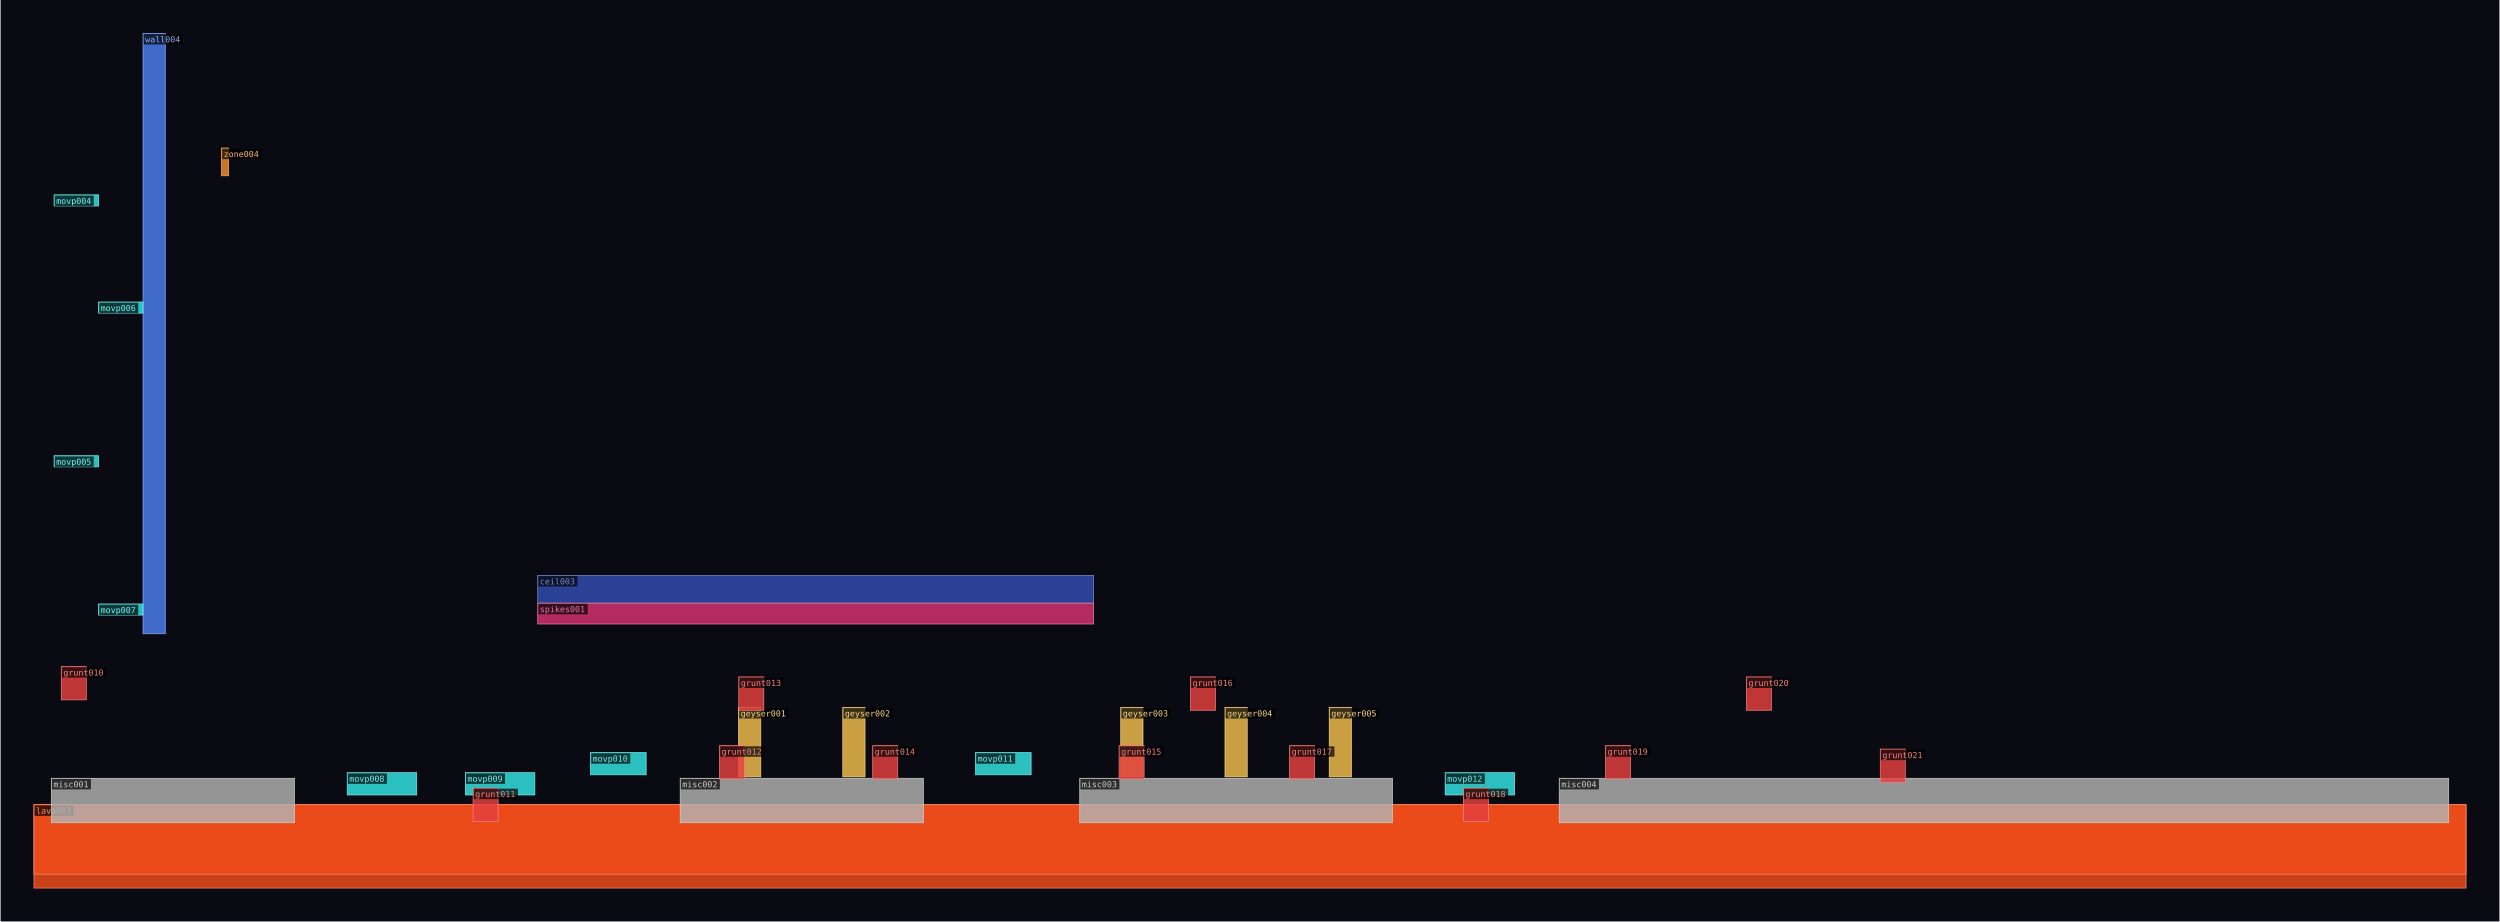
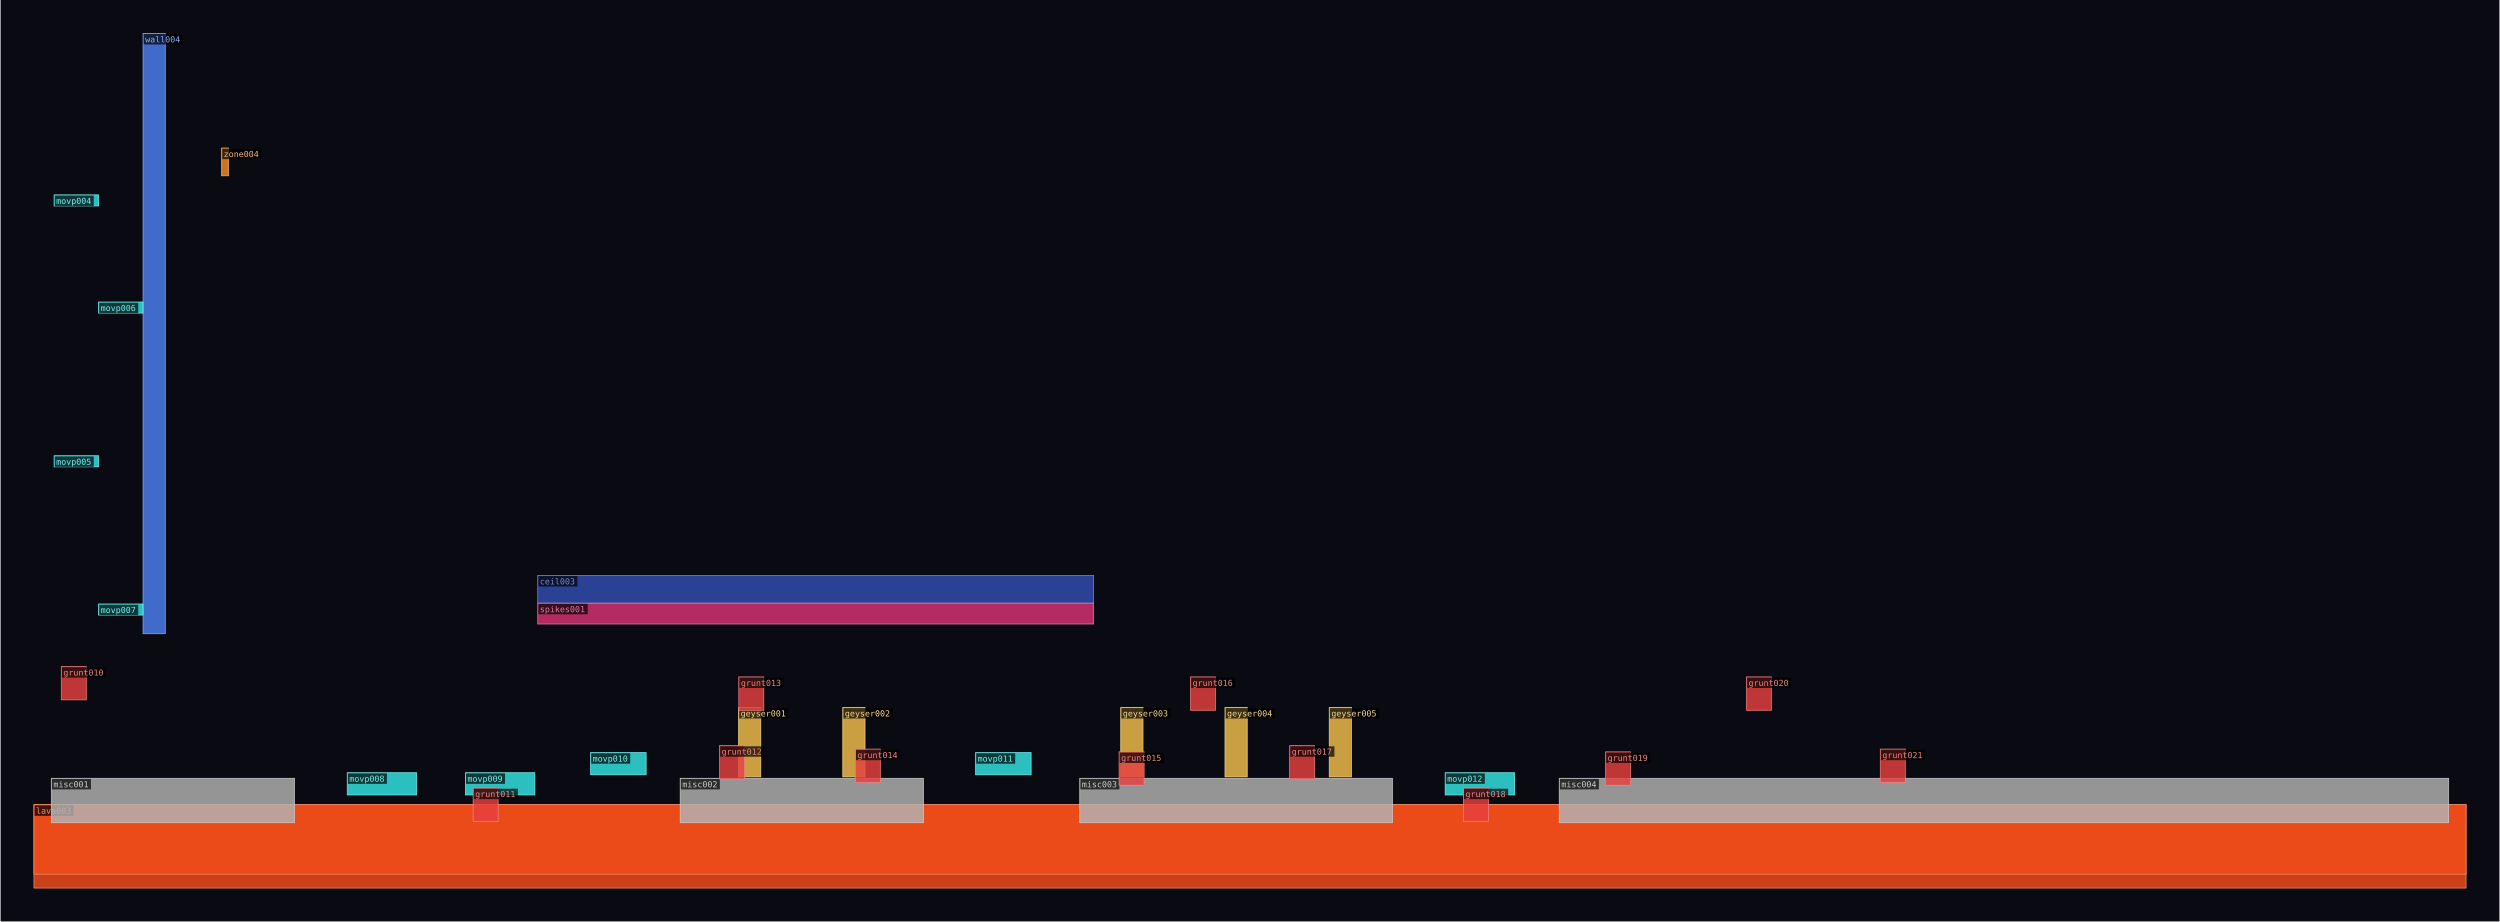
<svg xmlns="http://www.w3.org/2000/svg" viewBox="2854 384 7192 2652" width="2800" height="1032" font-family="monospace">
  <rect x="2854" y="384" width="7192" height="2652" fill="#0a0a12" />
  <rect x="2950" y="2700" width="7000" height="240" fill="#f24d1a" fill-opacity="0.82" stroke="#f78b6a" stroke-width="2" />
  <rect x="2952" y="2702" width="112.16" height="30" fill="#000000" fill-opacity="0.7" />
  <text x="2956" y="2726" font-size="24" fill="#f78b6a">lava004</text>
  <rect x="2950" y="2700" width="7000" height="200" fill="#f24d1a" fill-opacity="0.82" stroke="#f78b6a" stroke-width="2" />
  <rect x="2952" y="2702" width="112.16" height="30" fill="#000000" fill-opacity="0.7" />
  <text x="2956" y="2726" font-size="24" fill="#f78b6a">lava003</text>
  <rect x="7340" y="2624" width="2560" height="128" fill="#b3b3b3" fill-opacity="0.82" stroke="#cdcdcd" stroke-width="2" />
  <rect x="7342" y="2626" width="112.16" height="30" fill="#000000" fill-opacity="0.7" />
  <text x="7346" y="2650" font-size="24" fill="#cdcdcd">misc004</text>
  <rect x="4400" y="2040" width="1600" height="80" fill="#334db3" fill-opacity="0.82" stroke="#7a8bcd" stroke-width="2" />
  <rect x="4402" y="2042" width="112.16" height="30" fill="#000000" fill-opacity="0.7" />
  <text x="4406" y="2066" font-size="24" fill="#7a8bcd">ceil003</text>
  <rect x="5960" y="2624" width="900" height="128" fill="#b3b3b3" fill-opacity="0.82" stroke="#cdcdcd" stroke-width="2" />
  <rect x="5962" y="2626" width="112.16" height="30" fill="#000000" fill-opacity="0.7" />
  <text x="5966" y="2650" font-size="24" fill="#cdcdcd">misc003</text>
  <rect x="3264" y="480" width="64" height="1728" fill="#4d80f2" fill-opacity="0.82" stroke="#8bacf7" stroke-width="2" />
  <rect x="3266" y="482" width="112.16" height="30" fill="#000000" fill-opacity="0.7" />
  <text x="3270" y="506" font-size="24" fill="#8bacf7">wall004</text>
  <rect x="4400" y="2120" width="1600" height="60" fill="#d93373" fill-opacity="0.82" stroke="#e67aa4" stroke-width="2" />
  <rect x="4402" y="2122" width="141.92" height="30" fill="#000000" fill-opacity="0.7" />
  <text x="4406" y="2146" font-size="24" fill="#e67aa4">spikes001</text>
  <rect x="4810" y="2624" width="700" height="128" fill="#b3b3b3" fill-opacity="0.82" stroke="#cdcdcd" stroke-width="2" />
  <rect x="4812" y="2626" width="112.16" height="30" fill="#000000" fill-opacity="0.7" />
  <text x="4816" y="2650" font-size="24" fill="#cdcdcd">misc002</text>
  <rect x="3000" y="2624" width="700" height="128" fill="#b3b3b3" fill-opacity="0.82" stroke="#cdcdcd" stroke-width="2" />
  <rect x="3002" y="2626" width="112.16" height="30" fill="#000000" fill-opacity="0.7" />
  <text x="3006" y="2650" font-size="24" fill="#cdcdcd">misc001</text>
  <rect x="6078" y="2420" width="64" height="200" fill="#f2bf4d" fill-opacity="0.82" stroke="#f7d68b" stroke-width="2" />
  <rect x="6080" y="2422" width="141.92" height="30" fill="#000000" fill-opacity="0.7" />
  <text x="6084" y="2446" font-size="24" fill="#f7d68b">geyser003</text>
  <rect x="5278" y="2420" width="64" height="200" fill="#f2bf4d" fill-opacity="0.82" stroke="#f7d68b" stroke-width="2" />
  <rect x="5280" y="2422" width="141.92" height="30" fill="#000000" fill-opacity="0.7" />
  <text x="5284" y="2446" font-size="24" fill="#f7d68b">geyser002</text>
  <rect x="4978" y="2420" width="64" height="200" fill="#f2bf4d" fill-opacity="0.82" stroke="#f7d68b" stroke-width="2" />
  <rect x="4980" y="2422" width="141.92" height="30" fill="#000000" fill-opacity="0.7" />
  <text x="4984" y="2446" font-size="24" fill="#f7d68b">geyser001</text>
  <rect x="7011.67" y="2608" width="200" height="64" fill="#33e6e6" fill-opacity="0.82" stroke="#7aeeee" stroke-width="2" />
  <rect x="7013.67" y="2610" width="112.16" height="30" fill="#000000" fill-opacity="0.7" />
  <text x="7017.67" y="2634" font-size="24" fill="#7aeeee">movp012</text>
  <rect x="4191.67" y="2608" width="200" height="64" fill="#33e6e6" fill-opacity="0.82" stroke="#7aeeee" stroke-width="2" />
  <rect x="4193.67" y="2610" width="112.16" height="30" fill="#000000" fill-opacity="0.7" />
  <text x="4197.67" y="2634" font-size="24" fill="#7aeeee">movp009</text>
  <rect x="3851.67" y="2608" width="200" height="64" fill="#33e6e6" fill-opacity="0.82" stroke="#7aeeee" stroke-width="2" />
  <rect x="3853.67" y="2610" width="112.16" height="30" fill="#000000" fill-opacity="0.7" />
  <text x="3857.67" y="2634" font-size="24" fill="#7aeeee">movp008</text>
  <rect x="6378" y="2420" width="64" height="200" fill="#f2bf4d" fill-opacity="0.82" stroke="#f7d68b" stroke-width="2" />
  <rect x="6380" y="2422" width="141.92" height="30" fill="#000000" fill-opacity="0.7" />
  <text x="6384" y="2446" font-size="24" fill="#f7d68b">geyser004</text>
  <rect x="6678" y="2420" width="64" height="200" fill="#f2bf4d" fill-opacity="0.82" stroke="#f7d68b" stroke-width="2" />
  <rect x="6680" y="2422" width="141.92" height="30" fill="#000000" fill-opacity="0.7" />
  <text x="6684" y="2446" font-size="24" fill="#f7d68b">geyser005</text>
  <rect x="4552" y="2550" width="160" height="64" fill="#33e6e6" fill-opacity="0.82" stroke="#7aeeee" stroke-width="2" />
  <rect x="4554" y="2552" width="112.16" height="30" fill="#000000" fill-opacity="0.7" />
  <text x="4558" y="2576" font-size="24" fill="#7aeeee">movp010</text>
  <rect x="5660" y="2550" width="160" height="64" fill="#33e6e6" fill-opacity="0.82" stroke="#7aeeee" stroke-width="2" />
  <rect x="5662" y="2552" width="112.16" height="30" fill="#000000" fill-opacity="0.7" />
  <text x="5666" y="2576" font-size="24" fill="#7aeeee">movp011</text>
  <rect x="8264" y="2539.94" width="72" height="96" fill="#e64040" fill-opacity="0.82" stroke="#ee8383" stroke-width="2" />
  <rect x="8266" y="2541.94" width="127.04" height="30" fill="#000000" fill-opacity="0.7" />
  <text x="8270" y="2565.94" font-size="24" fill="#ee8383">grunt021</text>
  <rect x="6564" y="2529.97" width="72" height="96" fill="#e64040" fill-opacity="0.82" stroke="#ee8383" stroke-width="2" />
  <rect x="6566" y="2531.97" width="127.04" height="30" fill="#000000" fill-opacity="0.7" />
  <text x="6570" y="2555.97" font-size="24" fill="#ee8383">grunt017</text>
-   <rect x="5364.06" y="2529.97" width="72" height="96" fill="#e64040" fill-opacity="0.82" stroke="#ee8383" stroke-width="2" />
-   <rect x="5366.06" y="2531.97" width="127.04" height="30" fill="#000000" fill-opacity="0.7" />
-   <text x="5370.06" y="2555.97" font-size="24" fill="#ee8383">grunt014</text>
+   <rect x="5314" y="2539.94" width="72" height="96" fill="#e64040" fill-opacity="0.82" stroke="#ee8383" stroke-width="2" />
+   <rect x="5316" y="2541.94" width="127.04" height="30" fill="#000000" fill-opacity="0.7" />
+   <text x="5320" y="2565.94" font-size="24" fill="#ee8383">grunt014</text>
  <rect x="4978.67" y="2332.22" width="72" height="96" fill="#e64040" fill-opacity="0.82" stroke="#ee8383" stroke-width="2" />
  <rect x="4980.67" y="2334.22" width="127.04" height="30" fill="#000000" fill-opacity="0.7" />
  <text x="4984.67" y="2358.22" font-size="24" fill="#ee8383">grunt013</text>
  <rect x="6278.67" y="2332.22" width="72" height="96" fill="#e64040" fill-opacity="0.82" stroke="#ee8383" stroke-width="2" />
  <rect x="6280.67" y="2334.22" width="127.04" height="30" fill="#000000" fill-opacity="0.7" />
  <text x="6284.67" y="2358.22" font-size="24" fill="#ee8383">grunt016</text>
  <rect x="7878.67" y="2332.22" width="72" height="96" fill="#e64040" fill-opacity="0.82" stroke="#ee8383" stroke-width="2" />
  <rect x="7880.67" y="2334.22" width="127.04" height="30" fill="#000000" fill-opacity="0.7" />
  <text x="7884.67" y="2358.22" font-size="24" fill="#ee8383">grunt020</text>
  <rect x="4214" y="2652" width="72" height="96" fill="#e64040" fill-opacity="0.82" stroke="#ee8383" stroke-width="2" />
  <rect x="4216" y="2654" width="127.04" height="30" fill="#000000" fill-opacity="0.7" />
  <text x="4220" y="2678" font-size="24" fill="#ee8383">grunt011</text>
  <rect x="7064" y="2652" width="72" height="96" fill="#e64040" fill-opacity="0.82" stroke="#ee8383" stroke-width="2" />
  <rect x="7066" y="2654" width="127.04" height="30" fill="#000000" fill-opacity="0.7" />
  <text x="7070" y="2678" font-size="24" fill="#ee8383">grunt018</text>
-   <rect x="7473.17" y="2529.97" width="72" height="96" fill="#e64040" fill-opacity="0.82" stroke="#ee8383" stroke-width="2" />
-   <rect x="7475.17" y="2531.97" width="127.04" height="30" fill="#000000" fill-opacity="0.7" />
-   <text x="7479.17" y="2555.97" font-size="24" fill="#ee8383">grunt019</text>
-   <rect x="6073.17" y="2529.97" width="72" height="96" fill="#e64040" fill-opacity="0.82" stroke="#ee8383" stroke-width="2" />
-   <rect x="6075.17" y="2531.97" width="127.04" height="30" fill="#000000" fill-opacity="0.7" />
-   <text x="6079.17" y="2555.97" font-size="24" fill="#ee8383">grunt015</text>
+   <rect x="7473.17" y="2547.93" width="72" height="96" fill="#e64040" fill-opacity="0.82" stroke="#ee8383" stroke-width="2" />
+   <rect x="7475.17" y="2549.93" width="127.04" height="30" fill="#000000" fill-opacity="0.7" />
+   <text x="7479.17" y="2573.93" font-size="24" fill="#ee8383">grunt019</text>
+   <rect x="6073.17" y="2547.93" width="72" height="96" fill="#e64040" fill-opacity="0.82" stroke="#ee8383" stroke-width="2" />
+   <rect x="6075.17" y="2549.93" width="127.04" height="30" fill="#000000" fill-opacity="0.7" />
+   <text x="6079.17" y="2573.93" font-size="24" fill="#ee8383">grunt015</text>
  <rect x="4923.17" y="2529.97" width="72" height="96" fill="#e64040" fill-opacity="0.82" stroke="#ee8383" stroke-width="2" />
  <rect x="4925.17" y="2531.97" width="127.04" height="30" fill="#000000" fill-opacity="0.7" />
  <text x="4929.17" y="2555.97" font-size="24" fill="#ee8383">grunt012</text>
  <rect x="3028.67" y="2302.36" width="72" height="96" fill="#e64040" fill-opacity="0.82" stroke="#ee8383" stroke-width="2" />
  <rect x="3030.67" y="2304.36" width="127.04" height="30" fill="#000000" fill-opacity="0.7" />
  <text x="3034.67" y="2328.36" font-size="24" fill="#ee8383">grunt010</text>
  <rect x="3136" y="2122.33" width="128" height="32" fill="#33e6e6" fill-opacity="0.82" stroke="#7aeeee" stroke-width="2" />
  <rect x="3138" y="2124.33" width="112.16" height="30" fill="#000000" fill-opacity="0.7" />
  <text x="3142" y="2148.33" font-size="24" fill="#7aeeee">movp007</text>
  <rect x="3008" y="1695.67" width="128" height="32" fill="#33e6e6" fill-opacity="0.82" stroke="#7aeeee" stroke-width="2" />
  <rect x="3010" y="1697.67" width="112.16" height="30" fill="#000000" fill-opacity="0.7" />
  <text x="3014" y="1721.67" font-size="24" fill="#7aeeee">movp005</text>
  <rect x="3136" y="1253.17" width="128" height="32" fill="#33e6e6" fill-opacity="0.82" stroke="#7aeeee" stroke-width="2" />
  <rect x="3138" y="1255.17" width="112.16" height="30" fill="#000000" fill-opacity="0.7" />
  <text x="3142" y="1279.17" font-size="24" fill="#7aeeee">movp006</text>
  <rect x="3008" y="944.83" width="128" height="32" fill="#33e6e6" fill-opacity="0.82" stroke="#7aeeee" stroke-width="2" />
  <rect x="3010" y="946.83" width="112.16" height="30" fill="#000000" fill-opacity="0.7" />
  <text x="3014" y="970.83" font-size="24" fill="#7aeeee">movp004</text>
  <rect x="3490" y="810" width="20" height="80" fill="#f28c26" fill-opacity="0.82" stroke="#f7b472" stroke-width="2" />
  <rect x="3492" y="812" width="112.16" height="30" fill="#000000" fill-opacity="0.7" />
  <text x="3496" y="836" font-size="24" fill="#f7b472">zone004</text>
</svg>
